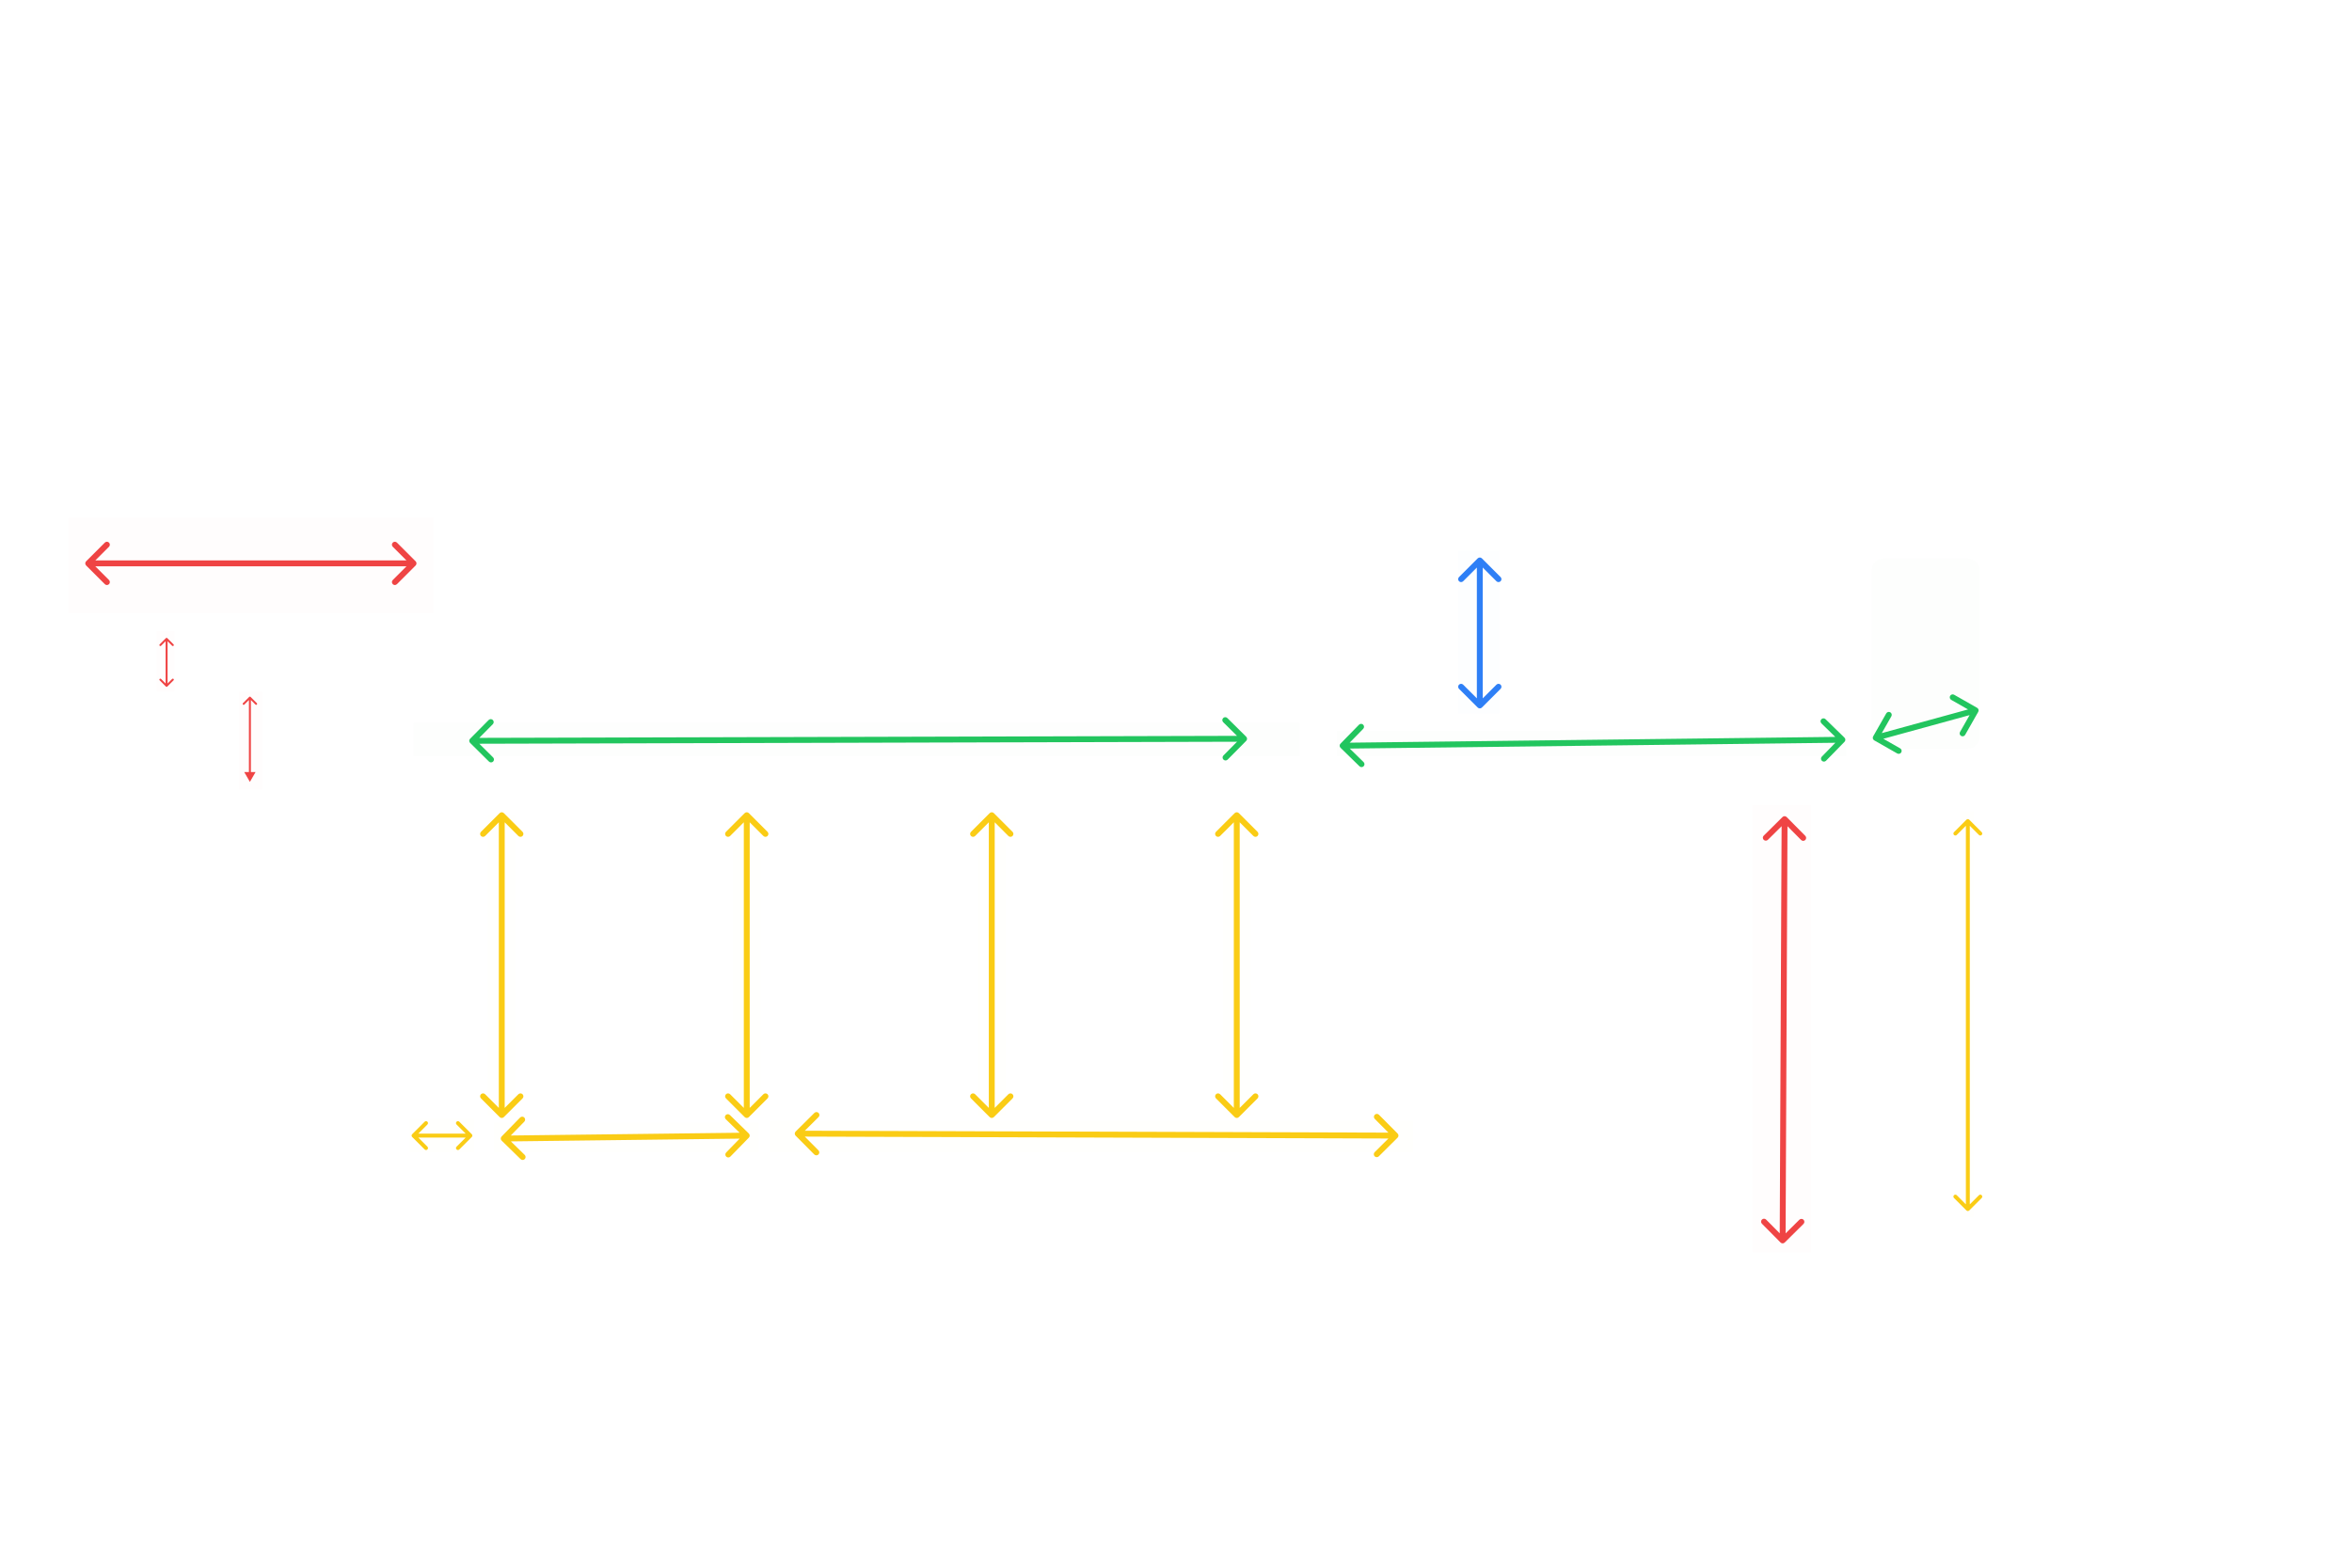
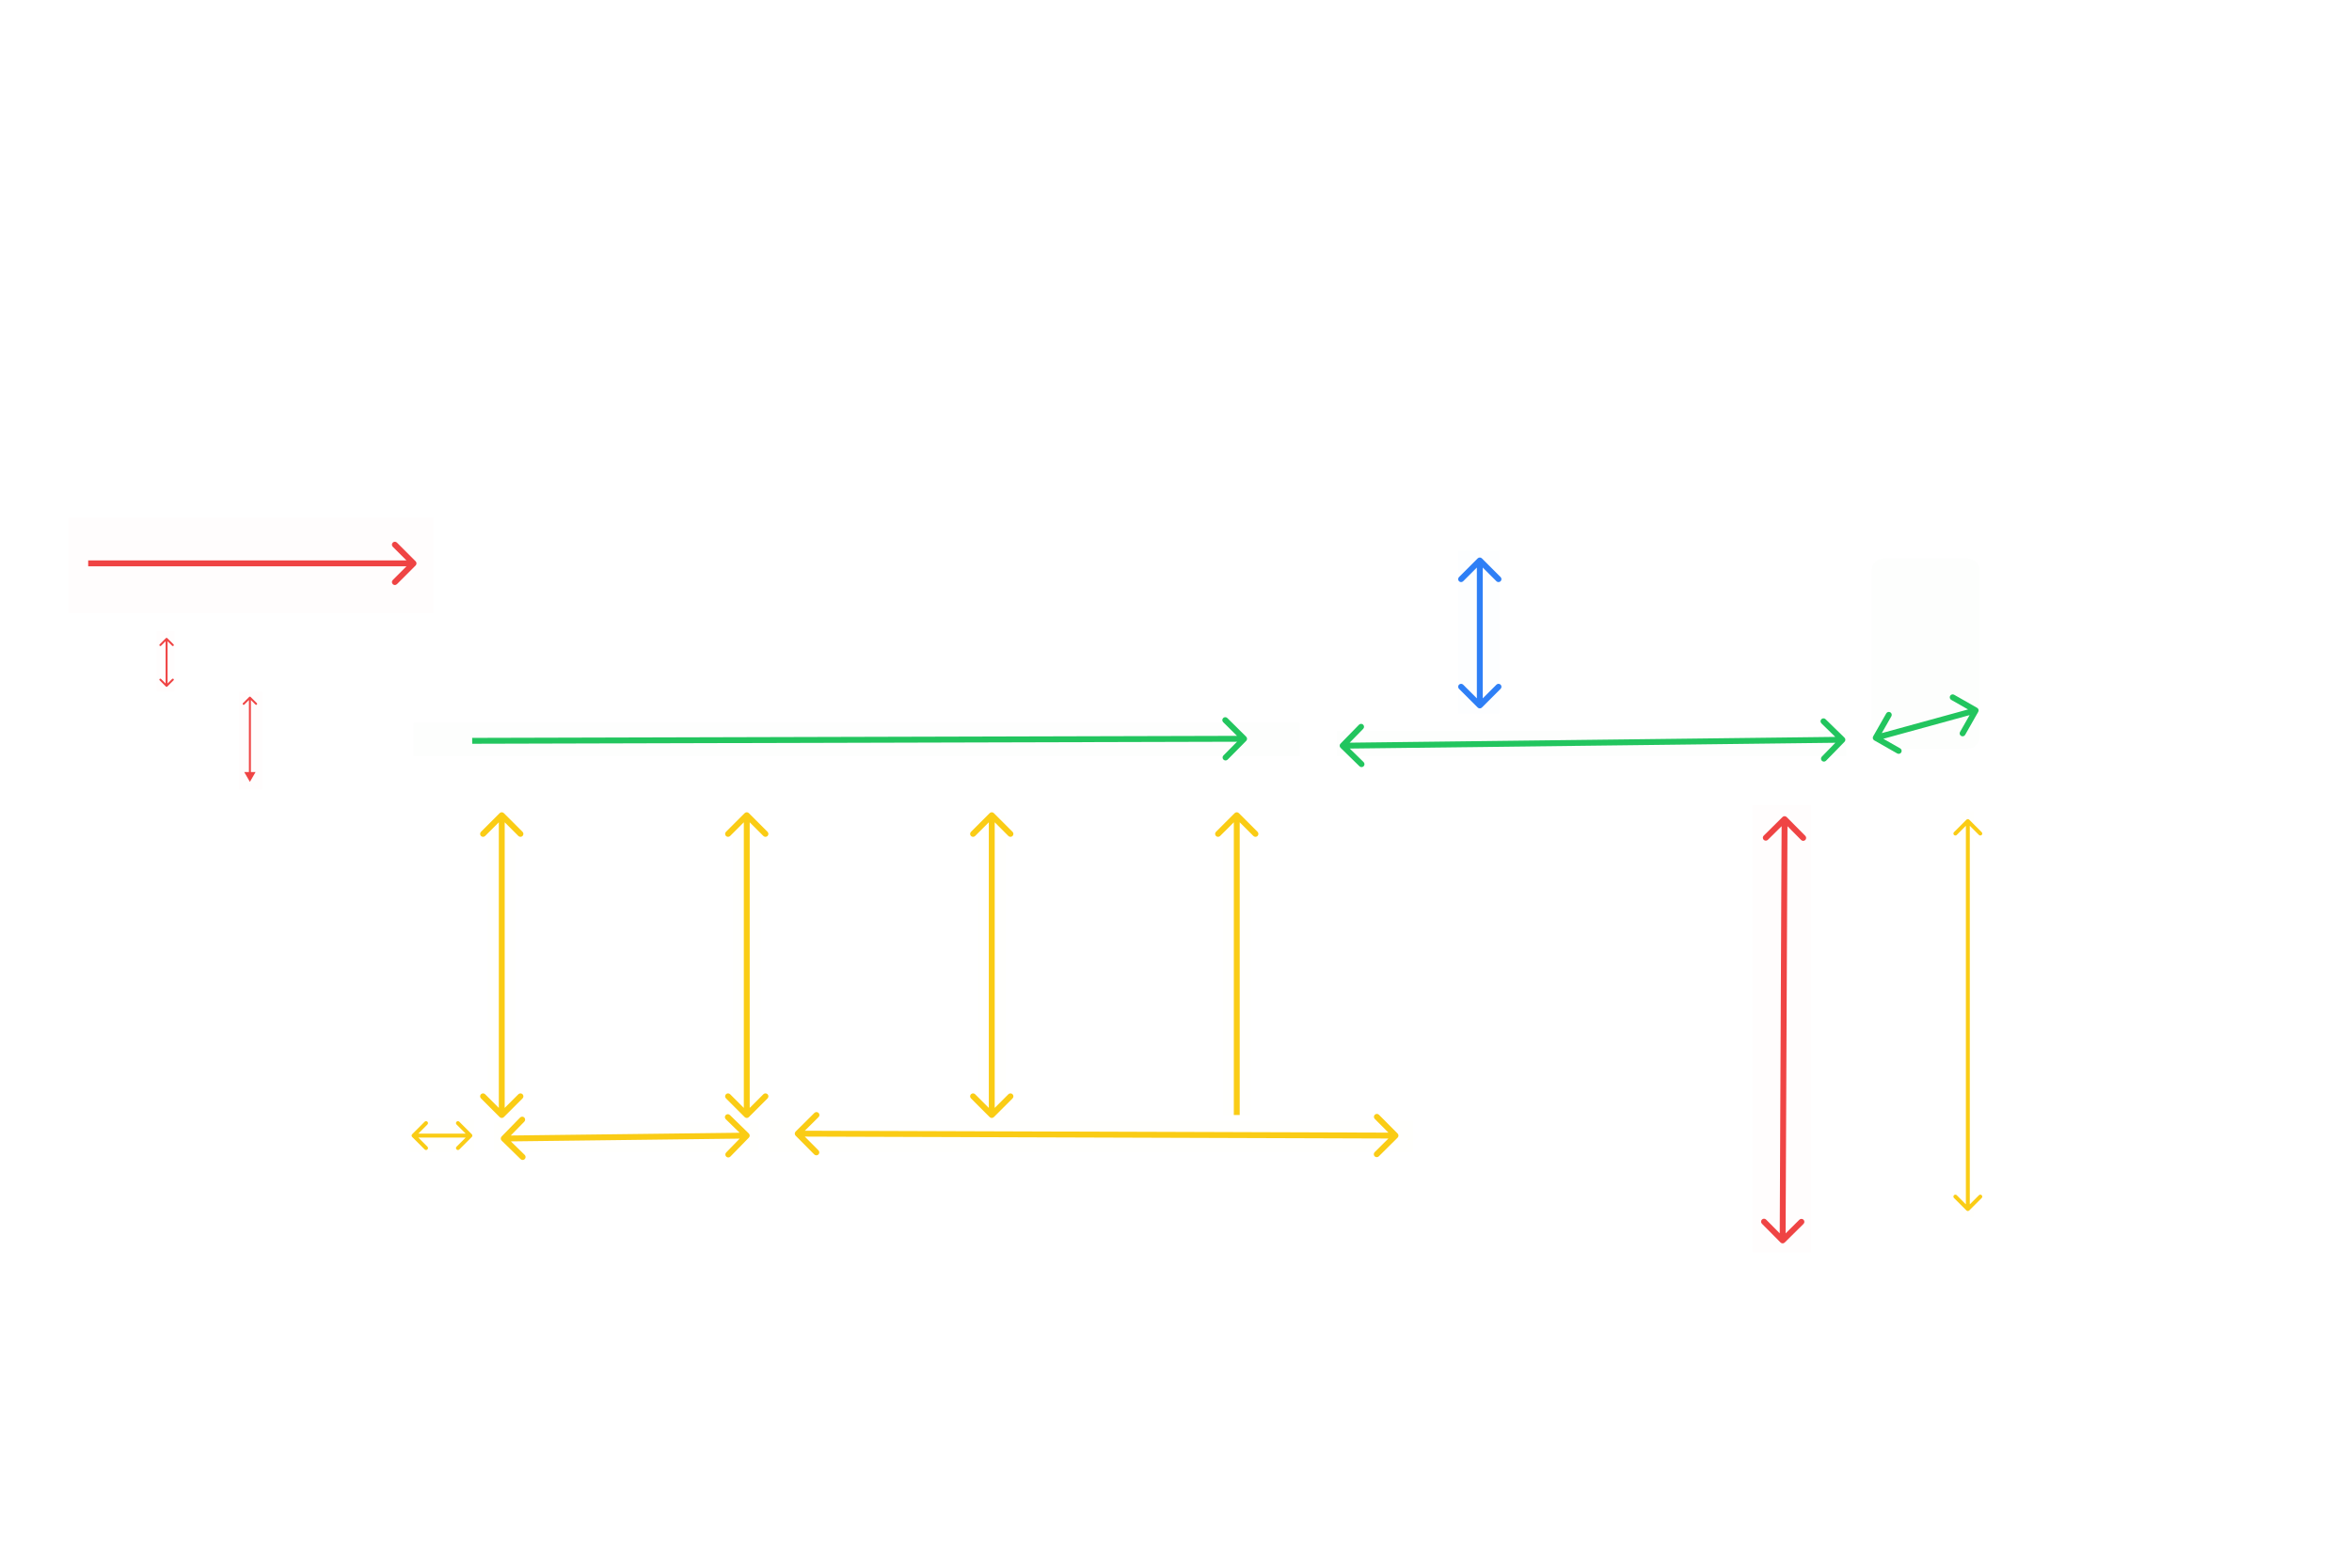
- <svg xmlns="http://www.w3.org/2000/svg" width="1200" height="800" viewBox="0 0 1200 800">
-   <style>
-     /* Make all arrows non-interactive so clicks go to hitboxes only */
-     path { pointer-events: none; }
-   </style>
+ <svg xmlns="http://www.w3.org/2000/svg" width="1200" height="800" viewBox="0 0 1200 800" fill="none">
  <g id="101_0">
    <g id="zones">
      <g id="z-101-0-a-pr-media">
-         <rect id="hitbox" x="122" y="353" width="12" height="50" fill="#EF4444" fill-opacity="0.01" cursor="pointer" />
+         <rect id="hitbox" x="122" y="353" width="12" height="50" fill="#EF4444" fill-opacity="0.01" />
        <path id="arrow" d="M127.854 355.646C127.658 355.451 127.342 355.451 127.146 355.646L123.964 358.828C123.769 359.024 123.769 359.34 123.964 359.536C124.16 359.731 124.476 359.731 124.672 359.536L127.5 356.707L130.328 359.536C130.524 359.731 130.84 359.731 131.036 359.536C131.231 359.34 131.231 359.024 131.036 358.828L127.854 355.646ZM127.5 399L130.387 394H124.613L127.5 399ZM127.5 356H127V394.5H127.5H128V356H127.5Z" fill="#EF4444" />
      </g>
      <g id="z-101-0-a-ksi-only">
-         <rect id="hitbox_2" x="80" y="322" width="9" height="31" fill="#EF4444" fill-opacity="0.01" cursor="pointer" />
+         <rect id="hitbox_2" x="80" y="322" width="9" height="31" fill="#EF4444" fill-opacity="0.01" />
        <path id="arrow_2" d="M85.354 325.646C85.158 325.451 84.842 325.451 84.646 325.646L81.465 328.828C81.269 329.024 81.269 329.34 81.465 329.536C81.66 329.731 81.976 329.731 82.172 329.536L85 326.707L87.828 329.536C88.024 329.731 88.34 329.731 88.535 329.536C88.731 329.34 88.731 329.024 88.535 328.828L85.354 325.646ZM84.646 350.354C84.842 350.549 85.158 350.549 85.354 350.354L88.535 347.172C88.731 346.976 88.731 346.66 88.535 346.464C88.34 346.269 88.024 346.269 87.828 346.464L85 349.293L82.172 346.464C81.976 346.269 81.66 346.269 81.465 346.464C81.269 346.66 81.269 346.976 81.465 347.172L84.646 350.354ZM85 326H84.5V350H85H85.5V326H85Z" fill="#EF4444" />
      </g>
      <g id="z-101-0-a-141-imp">
-         <rect id="hitbox_3" x="35" y="264" width="186" height="49" fill="#EF4444" fill-opacity="0.01" cursor="pointer" />
-         <path id="arrow_3" d="M43.939 286.439C43.354 287.025 43.354 287.975 43.939 288.561L53.485 298.107C54.071 298.692 55.021 298.692 55.607 298.107C56.192 297.521 56.192 296.571 55.607 295.985L47.121 287.5L55.607 279.015C56.192 278.429 56.192 277.479 55.607 276.893C55.021 276.308 54.071 276.308 53.485 276.893L43.939 286.439ZM212.061 288.561C212.646 287.975 212.646 287.025 212.061 286.439L202.515 276.893C201.929 276.308 200.979 276.308 200.393 276.893C199.808 277.479 199.808 278.429 200.393 279.015L208.879 287.5L200.393 295.985C199.808 296.571 199.808 297.521 200.393 298.107C200.979 298.692 201.929 298.692 202.515 298.107L212.061 288.561ZM45 287.5V289H211V287.5V286H45V287.5Z" fill="#EF4444" />
+         <rect id="hitbox_3" x="35" y="264" width="186" height="49" fill="#EF4444" fill-opacity="0.01" />
+         <path id="arrow_3" d="M212.061 288.561C212.646 287.975 212.646 287.025 212.061 286.439L202.515 276.893C201.929 276.308 200.979 276.308 200.393 276.893C199.808 277.479 199.808 278.429 200.393 279.015L208.879 287.5L200.393 295.985C199.808 296.571 199.808 297.521 200.393 298.107C200.979 298.692 201.929 298.692 202.515 298.107L212.061 288.561ZM45 287.5V289H211V287.5V286H45V287.5Z" fill="#EF4444" />
      </g>
      <g id="z-101-0-e-139-157-cafes-east">
-         <rect id="hitbox_4" x="211" y="369" width="452" height="17" fill="#22C55E" fill-opacity="0.01" cursor="pointer" />
-         <path id="arrow_4" d="M635.818 378.058C636.4 377.47 636.393 376.521 635.803 375.937L626.187 366.416C625.597 365.832 624.647 365.835 624.065 366.422C623.484 367.009 623.491 367.959 624.081 368.543L632.629 377.006L624.206 385.513C623.624 386.101 623.631 387.05 624.221 387.635C624.812 388.219 625.761 388.216 626.343 387.629L635.818 378.058ZM239.844 376.991C239.263 377.578 239.27 378.528 239.86 379.112L249.476 388.632C250.066 389.217 251.016 389.214 251.597 388.627C252.179 388.039 252.172 387.09 251.581 386.505L243.034 378.043L251.457 369.535C252.038 368.948 252.031 367.998 251.441 367.414C250.851 366.83 249.901 366.832 249.32 367.42L239.844 376.991ZM634.75 377L634.739 375.5L240.902 376.549L240.913 378.049L240.924 379.549L634.761 378.5L634.75 377Z" fill="#22C55E" />
+         <rect id="hitbox_4" x="211" y="369" width="452" height="17" fill="#22C55E" fill-opacity="0.01" />
+         <path id="arrow_4" d="M635.818 378.058C636.4 377.47 636.393 376.521 635.803 375.937L626.187 366.416C625.597 365.832 624.647 365.835 624.065 366.422C623.484 367.009 623.491 367.959 624.081 368.543L632.629 377.006L624.206 385.513C623.624 386.101 623.631 387.05 624.221 387.635C624.812 388.219 625.761 388.216 626.343 387.629L635.818 378.058ZM634.75 377L634.739 375.5L240.902 376.549L240.913 378.049L240.924 379.549L634.761 378.5L634.75 377Z" fill="#22C55E" />
      </g>
      <g id="z-101-0-e-pubfac-145">
-         <rect id="hitbox_pubfac145" x="744" y="281" width="21" height="83" fill="#2E7FF6" fill-opacity="0.01" cursor="pointer" />
+         <rect id="hitbok" x="744" y="281" width="21" height="83" fill="#2E7FF6" fill-opacity="0.01" />
        <path id="arrow_5" d="M756.061 284.939C755.475 284.354 754.525 284.354 753.939 284.939L744.393 294.485C743.808 295.071 743.808 296.021 744.393 296.607C744.979 297.192 745.929 297.192 746.515 296.607L755 288.121L763.485 296.607C764.071 297.192 765.021 297.192 765.607 296.607C766.192 296.021 766.192 295.071 765.607 294.485L756.061 284.939ZM753.939 361.061C754.525 361.646 755.475 361.646 756.061 361.061L765.607 351.515C766.192 350.929 766.192 349.979 765.607 349.393C765.021 348.808 764.071 348.808 763.485 349.393L755 357.879L746.515 349.393C745.929 348.808 744.979 348.808 744.393 349.393C743.808 349.979 743.808 350.929 744.393 351.515L753.939 361.061ZM755 286H753.5V360H755H756.5V286H755Z" fill="#2E7FF6" />
      </g>
      <g id="z-101-0-a-151-154-cafes">
-         <rect id="hitbox_5" x="682" y="373" width="260" height="13" fill="#22C55E" fill-opacity="0.01" cursor="pointer" />
+         <rect id="hitbox_5" x="682" y="373" width="260" height="13" fill="#22C55E" fill-opacity="0.01" />
        <path id="arrow_6" d="M941.079 378.548C941.658 377.955 941.647 377.006 941.054 376.427L931.395 366.995C930.802 366.416 929.853 366.428 929.274 367.02C928.695 367.613 928.706 368.563 929.299 369.142L937.885 377.525L929.501 386.111C928.922 386.704 928.934 387.653 929.526 388.232C930.119 388.811 931.069 388.8 931.647 388.207L941.079 378.548ZM683.933 379.488C683.354 380.08 683.366 381.03 683.958 381.609L693.617 391.041C694.21 391.619 695.16 391.608 695.738 391.015C696.317 390.423 696.306 389.473 695.713 388.894L687.127 380.51L695.511 371.925C696.09 371.332 696.079 370.382 695.486 369.804C694.893 369.225 693.943 369.236 693.365 369.829L683.933 379.488ZM940.006 377.5L939.988 376L684.988 379.036L685.006 380.536L685.024 382.036L940.024 379L940.006 377.5Z" fill="#22C55E" />
      </g>
      <g id="z-101-0-n-rest-4">
-         <rect id="hitbox_6" x="955" y="285" width="55" height="97" rx="6" fill="#22C55E" fill-opacity="0.01" cursor="pointer" />
+         <rect id="hitbox_6" x="955" y="285" width="55" height="97" rx="6" fill="#22C55E" fill-opacity="0.01" />
        <path id="arrow_7" d="M955.696 375.776C955.287 376.496 955.538 377.412 956.258 377.821L967.99 384.5C968.71 384.91 969.626 384.658 970.036 383.938C970.446 383.218 970.194 382.302 969.474 381.893L959.046 375.956L964.982 365.527C965.392 364.808 965.14 363.892 964.42 363.482C963.701 363.072 962.785 363.323 962.375 364.043L955.696 375.776ZM1009.3 363.26C1009.71 362.54 1009.46 361.624 1008.74 361.214L997.01 354.536C996.29 354.126 995.374 354.377 994.964 355.097C994.554 355.817 994.806 356.733 995.526 357.143L1005.95 363.079L1000.02 373.508C999.608 374.228 999.86 375.144 1000.58 375.554C1001.3 375.964 1002.22 375.712 1002.63 374.992L1009.3 363.26ZM957 376.518L957.397 377.964L1008.4 363.964L1008 362.518L1007.6 361.071L956.603 375.071L957 376.518Z" fill="#22C55E" />
      </g>
      <g id="z-101-0-e-fo-3-west">
-         <rect id="hitbox_7" x="209" y="571" width="33" height="17" fill="#FACC15" fill-opacity="0.01" cursor="pointer" />
+         <rect id="hitbox_7" x="209" y="571" width="33" height="17" fill="#FACC15" fill-opacity="0.01" />
        <path id="arrow_8" d="M240.707 580.207C241.098 579.817 241.098 579.183 240.707 578.793L234.343 572.429C233.953 572.038 233.319 572.038 232.929 572.429C232.538 572.819 232.538 573.453 232.929 573.843L238.586 579.5L232.929 585.157C232.538 585.547 232.538 586.181 232.929 586.571C233.319 586.962 233.953 586.962 234.343 586.571L240.707 580.207ZM210.293 578.793C209.902 579.183 209.902 579.817 210.293 580.207L216.657 586.571C217.047 586.962 217.681 586.962 218.071 586.571C218.462 586.181 218.462 585.547 218.071 585.157L212.414 579.5L218.071 573.843C218.462 573.453 218.462 572.819 218.071 572.429C217.681 572.038 217.047 572.038 216.657 572.429L210.293 578.793ZM240 579.5V578.5H211V579.5V580.5H240V579.5Z" fill="#FACC15" />
      </g>
      <g id="z-101-0-rm-116-119">
-         <rect id="hitbox_8" x="1000" y="414" width="7" height="207" fill="#FACC15" fill-opacity="0.01" cursor="pointer" />
+         <rect id="hitbox_8" x="1000" y="414" width="7" height="207" fill="#FACC15" fill-opacity="0.01" />
        <path id="arrows" d="M1004.71 418.293C1004.32 417.902 1003.68 417.902 1003.29 418.293L996.929 424.657C996.538 425.047 996.538 425.681 996.929 426.071C997.319 426.462 997.953 426.462 998.343 426.071L1004 420.414L1009.66 426.071C1010.05 426.462 1010.68 426.462 1011.07 426.071C1011.46 425.681 1011.46 425.047 1011.07 424.657L1004.71 418.293ZM1003.29 617.707C1003.68 618.098 1004.32 618.098 1004.71 617.707L1011.07 611.343C1011.46 610.953 1011.46 610.319 1011.07 609.929C1010.68 609.538 1010.05 609.538 1009.66 609.929L1004 615.586L998.343 609.929C997.953 609.538 997.319 609.538 996.929 609.929C996.538 610.319 996.538 610.953 996.929 611.343L1003.29 617.707ZM1004 419H1003V617H1004H1005V419H1004Z" fill="#FACC15" />
      </g>
      <g id="z-101-0-e-118">
-         <rect id="hitbox_9" x="252" y="573" width="135" height="15" fill="#FACC15" fill-opacity="0.01" cursor="pointer" />
+         <rect id="hitbox_9" x="252" y="573" width="135" height="15" fill="#FACC15" fill-opacity="0.01" />
        <path id="arrow_9" d="M255.927 579.952C255.348 580.545 255.359 581.495 255.952 582.073L265.613 591.503C266.206 592.082 267.155 592.07 267.734 591.478C268.313 590.885 268.301 589.935 267.708 589.356L259.121 580.974L267.503 572.387C268.082 571.794 268.07 570.845 267.478 570.266C266.885 569.687 265.935 569.699 265.356 570.292L255.927 579.952ZM382.073 580.548C382.652 579.955 382.641 579.005 382.048 578.427L372.387 568.997C371.794 568.418 370.845 568.43 370.266 569.022C369.687 569.615 369.699 570.565 370.292 571.144L378.879 579.526L370.497 588.113C369.918 588.706 369.93 589.655 370.522 590.234C371.115 590.813 372.065 590.801 372.644 590.208L382.073 580.548ZM257 581L257.018 582.5L381.018 581L381 579.5L380.982 578L256.982 579.5L257 581Z" fill="#FACC15" />
      </g>
      <g id="z-101-0-b-104-109">
-         <rect id="hitbox_10" x="393" y="572" width="328" height="16" fill="#FACC15" fill-opacity="0.01" cursor="pointer" />
+         <rect id="hitbox_10" x="393" y="572" width="328" height="16" fill="#FACC15" fill-opacity="0.01" />
        <path id="arrow_10" d="M713.052 580.564C713.64 579.98 713.643 579.031 713.059 578.443L703.545 568.866C702.961 568.278 702.011 568.275 701.423 568.859C700.836 569.443 700.833 570.392 701.416 570.98L709.874 579.493L701.361 587.95C700.773 588.534 700.77 589.484 701.354 590.072C701.938 590.659 702.887 590.663 703.475 590.079L713.052 580.564ZM405.938 577.436C405.35 578.02 405.347 578.969 405.931 579.557L415.446 589.134C416.029 589.722 416.979 589.725 417.567 589.141C418.155 588.557 418.158 587.608 417.574 587.02L409.116 578.507L417.629 570.05C418.217 569.466 418.22 568.516 417.636 567.928C417.053 567.341 416.103 567.337 415.515 567.921L405.938 577.436ZM711.995 579.5L712 578L407 577L406.995 578.5L406.99 580L711.99 581L711.995 579.5Z" fill="#FACC15" />
      </g>
      <g id="z-101-0-e-160-162">
-         <rect id="hitbox_11" x="624" y="416" width="14" height="153" fill="#FACC15" fill-opacity="0.01" cursor="pointer" />
-         <path id="arrow_11" d="M632.061 414.939C631.475 414.354 630.525 414.354 629.939 414.939L620.393 424.485C619.808 425.071 619.808 426.021 620.393 426.607C620.979 427.192 621.929 427.192 622.515 426.607L631 418.121L639.485 426.607C640.071 427.192 641.021 427.192 641.607 426.607C642.192 426.021 642.192 425.071 641.607 424.485L632.061 414.939ZM629.939 570.061C630.525 570.646 631.475 570.646 632.061 570.061L641.607 560.515C642.192 559.929 642.192 558.979 641.607 558.393C641.021 557.808 640.071 557.808 639.485 558.393L631 566.879L622.515 558.393C621.929 557.808 620.979 557.808 620.393 558.393C619.808 558.979 619.808 559.929 620.393 560.515L629.939 570.061ZM631 416L629.5 416L629.5 569L631 569L632.5 569L632.5 416L631 416Z" fill="#FACC15" />
+         <rect id="hitbox_11" x="624" y="416" width="14" height="153" fill="#FACC15" fill-opacity="0.01" />
+         <path id="arrow_11" d="M632.061 414.939C631.475 414.354 630.525 414.354 629.939 414.939L620.393 424.485C619.808 425.071 619.808 426.021 620.393 426.607C620.979 427.192 621.929 427.192 622.515 426.607L631 418.121L639.485 426.607C640.071 427.192 641.021 427.192 641.607 426.607C642.192 426.021 642.192 425.071 641.607 424.485L632.061 414.939ZM631 416L629.5 416L629.5 569L631 569L632.5 569L632.5 416L631 416Z" fill="#FACC15" />
      </g>
      <g id="z-101-0-e-150-151">
-         <rect id="hitbox_12" x="499" y="416" width="14" height="153" fill="#FACC15" fill-opacity="0.01" cursor="pointer" />
+         <rect id="hitbox_12" x="499" y="416" width="14" height="153" fill="#FACC15" fill-opacity="0.01" />
        <path id="arrow_12" d="M507.061 414.939C506.475 414.354 505.525 414.354 504.939 414.939L495.393 424.485C494.808 425.071 494.808 426.021 495.393 426.607C495.979 427.192 496.929 427.192 497.515 426.607L506 418.121L514.485 426.607C515.071 427.192 516.021 427.192 516.607 426.607C517.192 426.021 517.192 425.071 516.607 424.485L507.061 414.939ZM504.939 570.061C505.525 570.646 506.475 570.646 507.061 570.061L516.607 560.515C517.192 559.929 517.192 558.979 516.607 558.393C516.021 557.808 515.071 557.808 514.485 558.393L506 566.879L497.515 558.393C496.929 557.808 495.979 557.808 495.393 558.393C494.808 558.979 494.808 559.929 495.393 560.515L504.939 570.061ZM506 416L504.5 416L504.5 569L506 569L507.5 569L507.5 416L506 416Z" fill="#FACC15" />
      </g>
      <g id="z-101-0-e-140-142">
-         <rect id="hitbox_13" x="374" y="416" width="14" height="153" fill="#FACC15" fill-opacity="0.01" cursor="pointer" />
+         <rect id="hitbox_13" x="374" y="416" width="14" height="153" fill="#FACC15" fill-opacity="0.01" />
        <path id="arrow_13" d="M382.061 414.939C381.475 414.354 380.525 414.354 379.939 414.939L370.393 424.485C369.808 425.071 369.808 426.021 370.393 426.607C370.979 427.192 371.929 427.192 372.515 426.607L381 418.121L389.485 426.607C390.071 427.192 391.021 427.192 391.607 426.607C392.192 426.021 392.192 425.071 391.607 424.485L382.061 414.939ZM379.939 570.061C380.525 570.646 381.475 570.646 382.061 570.061L391.607 560.515C392.192 559.929 392.192 558.979 391.607 558.393C391.021 557.808 390.071 557.808 389.485 558.393L381 566.879L372.515 558.393C371.929 557.808 370.979 557.808 370.393 558.393C369.808 558.979 369.808 559.929 370.393 560.515L379.939 570.061ZM381 416L379.5 416L379.5 569L381 569L382.5 569L382.5 416L381 416Z" fill="#FACC15" />
      </g>
      <g id="z-101-0-e-130-136">
-         <rect id="hitbox_14" x="249" y="416" width="14" height="153" fill="#FACC15" fill-opacity="0.01" cursor="pointer" />
+         <rect id="hitbox_14" x="249" y="416" width="14" height="153" fill="#FACC15" fill-opacity="0.01" />
        <path id="arrow_14" d="M257.061 414.939C256.475 414.354 255.525 414.354 254.939 414.939L245.393 424.485C244.808 425.071 244.808 426.021 245.393 426.607C245.979 427.192 246.929 427.192 247.515 426.607L256 418.121L264.485 426.607C265.071 427.192 266.021 427.192 266.607 426.607C267.192 426.021 267.192 425.071 266.607 424.485L257.061 414.939ZM254.939 570.061C255.525 570.646 256.475 570.646 257.061 570.061L266.607 560.515C267.192 559.929 267.192 558.979 266.607 558.393C266.021 557.808 265.071 557.808 264.485 558.393L256 566.879L247.515 558.393C246.929 557.808 245.979 557.808 245.393 558.393C244.808 558.979 244.808 559.929 245.393 560.515L254.939 570.061ZM256 416L254.5 416L254.5 569L256 569L257.5 569L257.5 416L256 416Z" fill="#FACC15" />
      </g>
      <g id="z-101-0-a-entr">
-         <rect id="hitbox_15" x="894" y="411" width="30" height="228" fill="#EF4444" fill-opacity="0.01" cursor="pointer" />
+         <rect id="hitbox_15" x="894" y="411" width="30" height="228" fill="#EF4444" fill-opacity="0.01" />
        <path id="arrow_15" d="M911.566 416.947C910.982 416.358 910.033 416.354 909.444 416.937L899.854 426.439C899.266 427.022 899.262 427.971 899.845 428.56C900.428 429.148 901.377 429.153 901.966 428.57L910.49 420.124L918.936 428.648C919.519 429.236 920.469 429.241 921.058 428.658C921.646 428.075 921.65 427.125 921.067 426.536L911.566 416.947ZM908.444 634.058C909.027 634.647 909.976 634.651 910.565 634.068L920.155 624.566C920.743 623.983 920.748 623.033 920.165 622.445C919.582 621.856 918.632 621.852 918.043 622.435L909.519 630.881L901.073 622.357C900.49 621.768 899.54 621.764 898.952 622.347C898.363 622.93 898.359 623.88 898.942 624.468L908.444 634.058ZM910.5 418.002L909 417.995L908.009 632.995L909.509 633.002L911.009 633.009L912 418.009L910.5 418.002Z" fill="#EF4444" />
      </g>
    </g>
  </g>
</svg>
